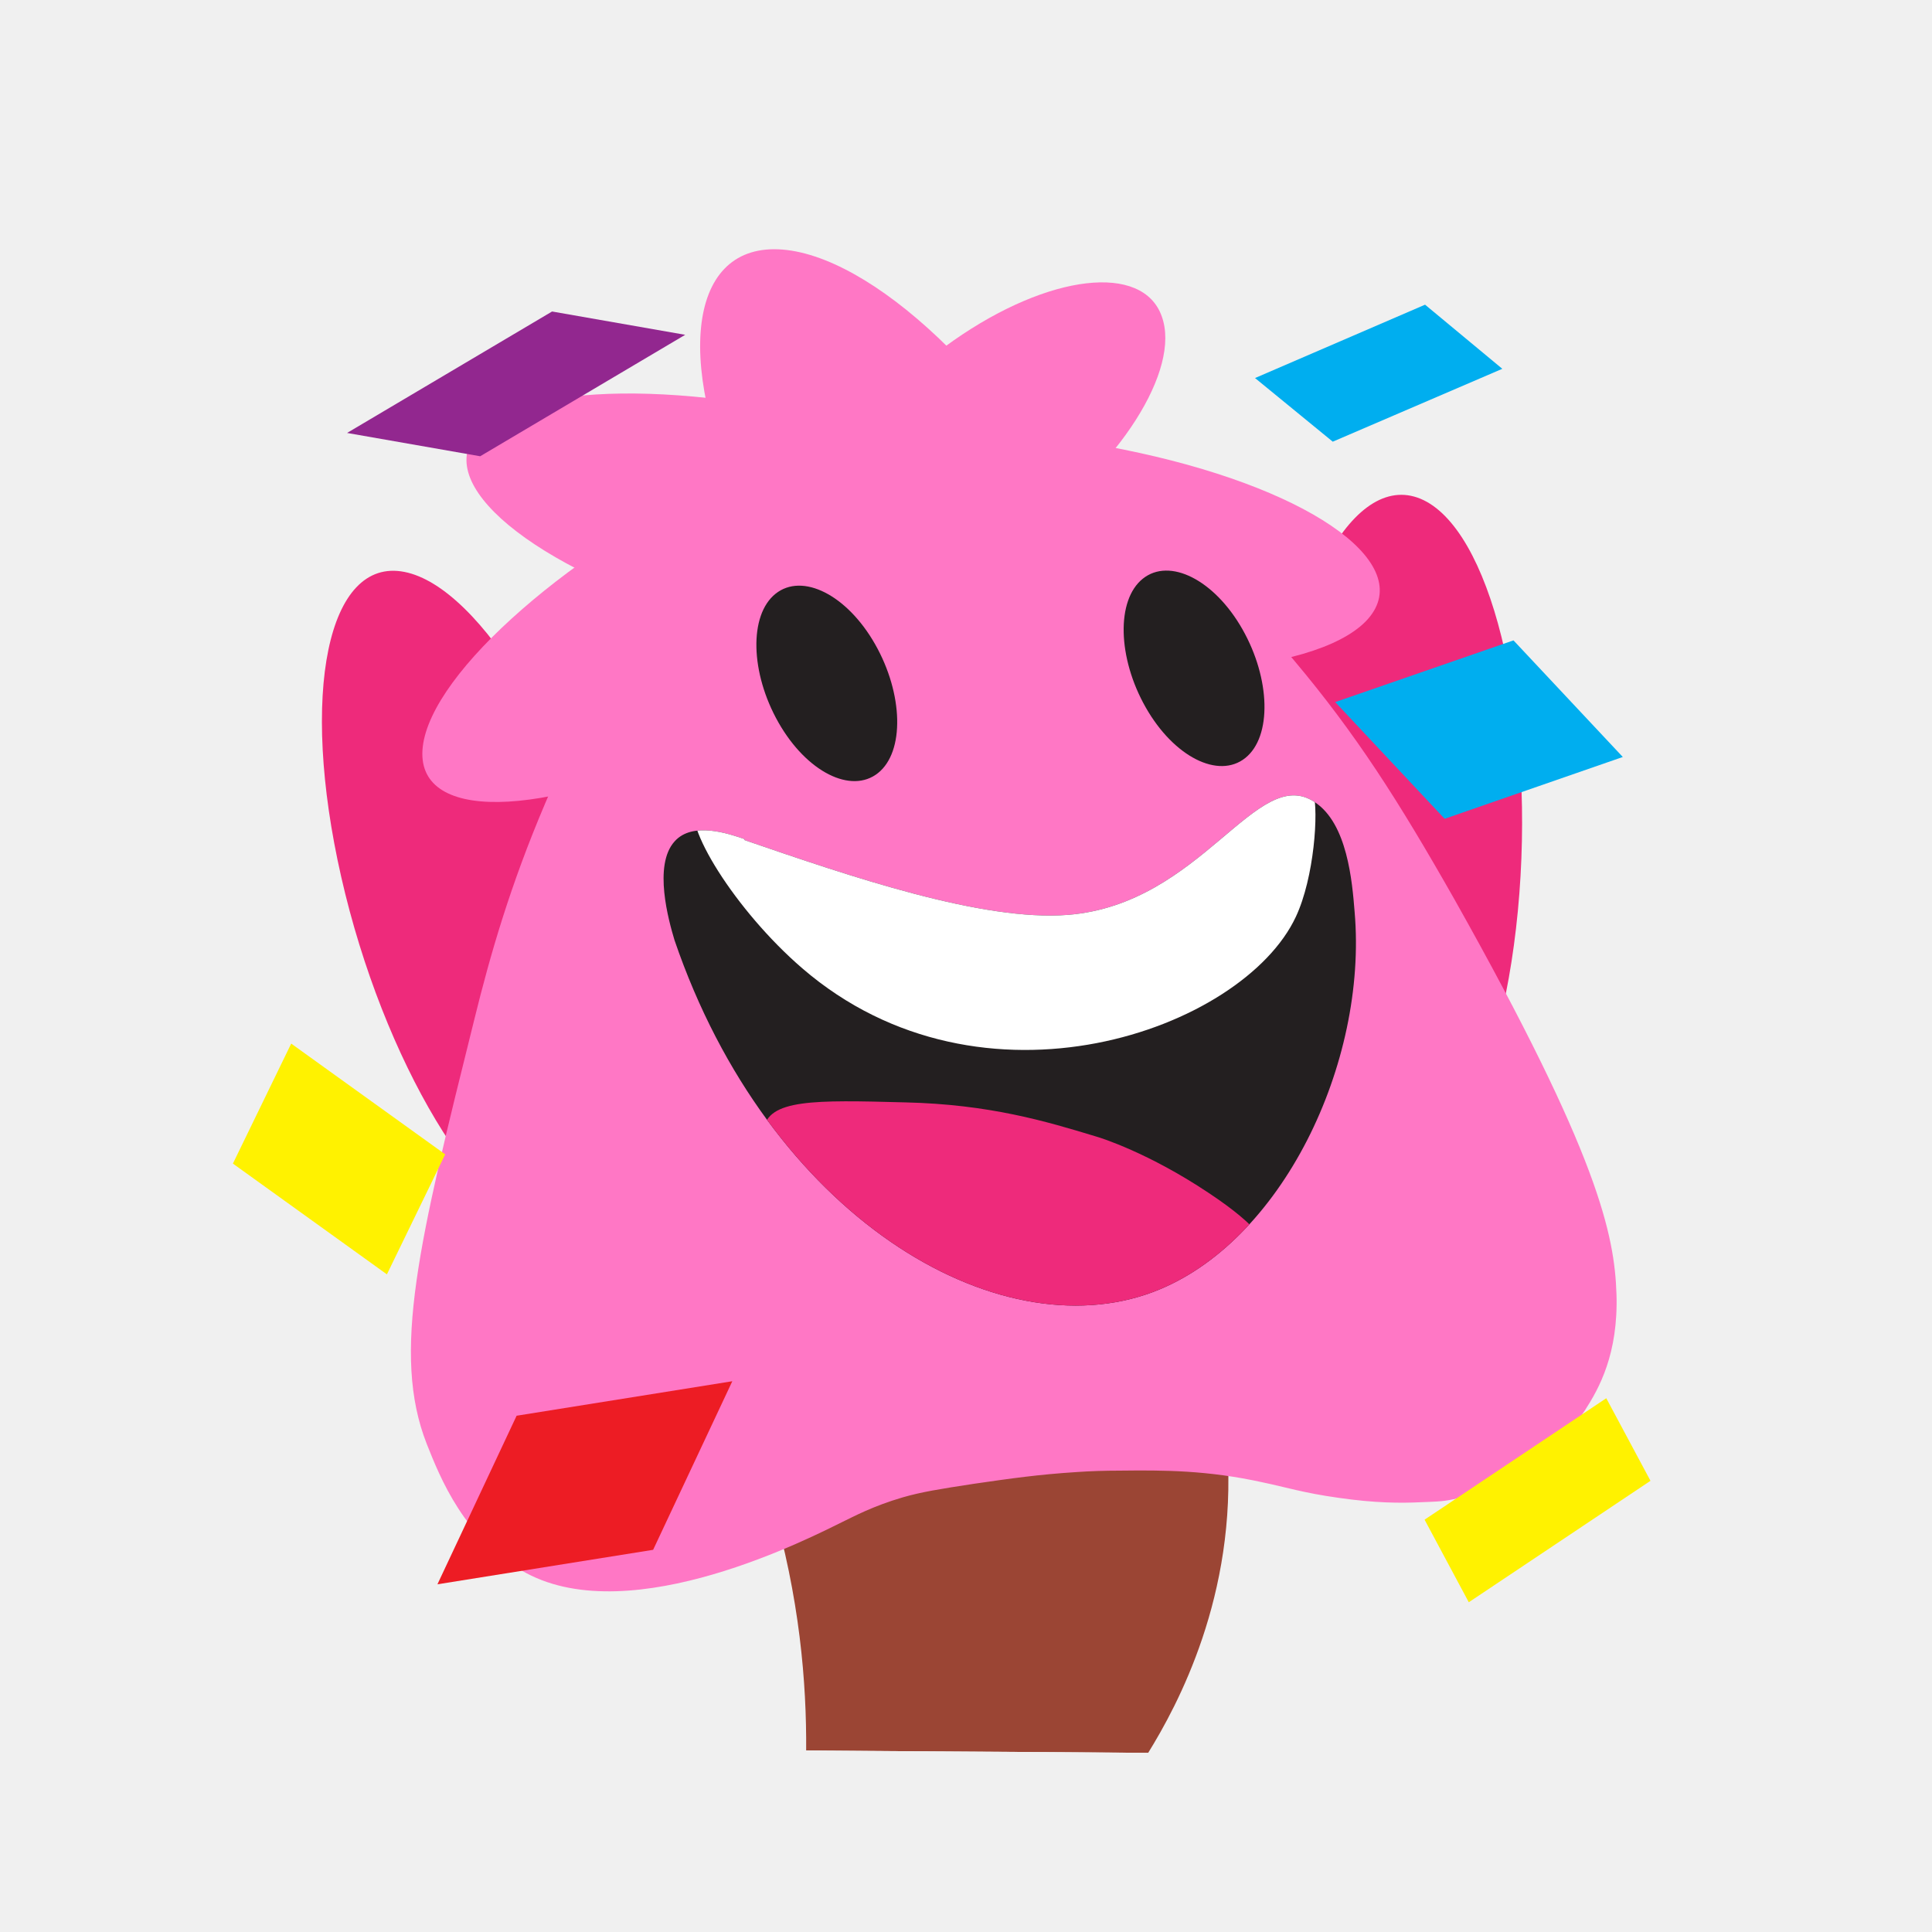
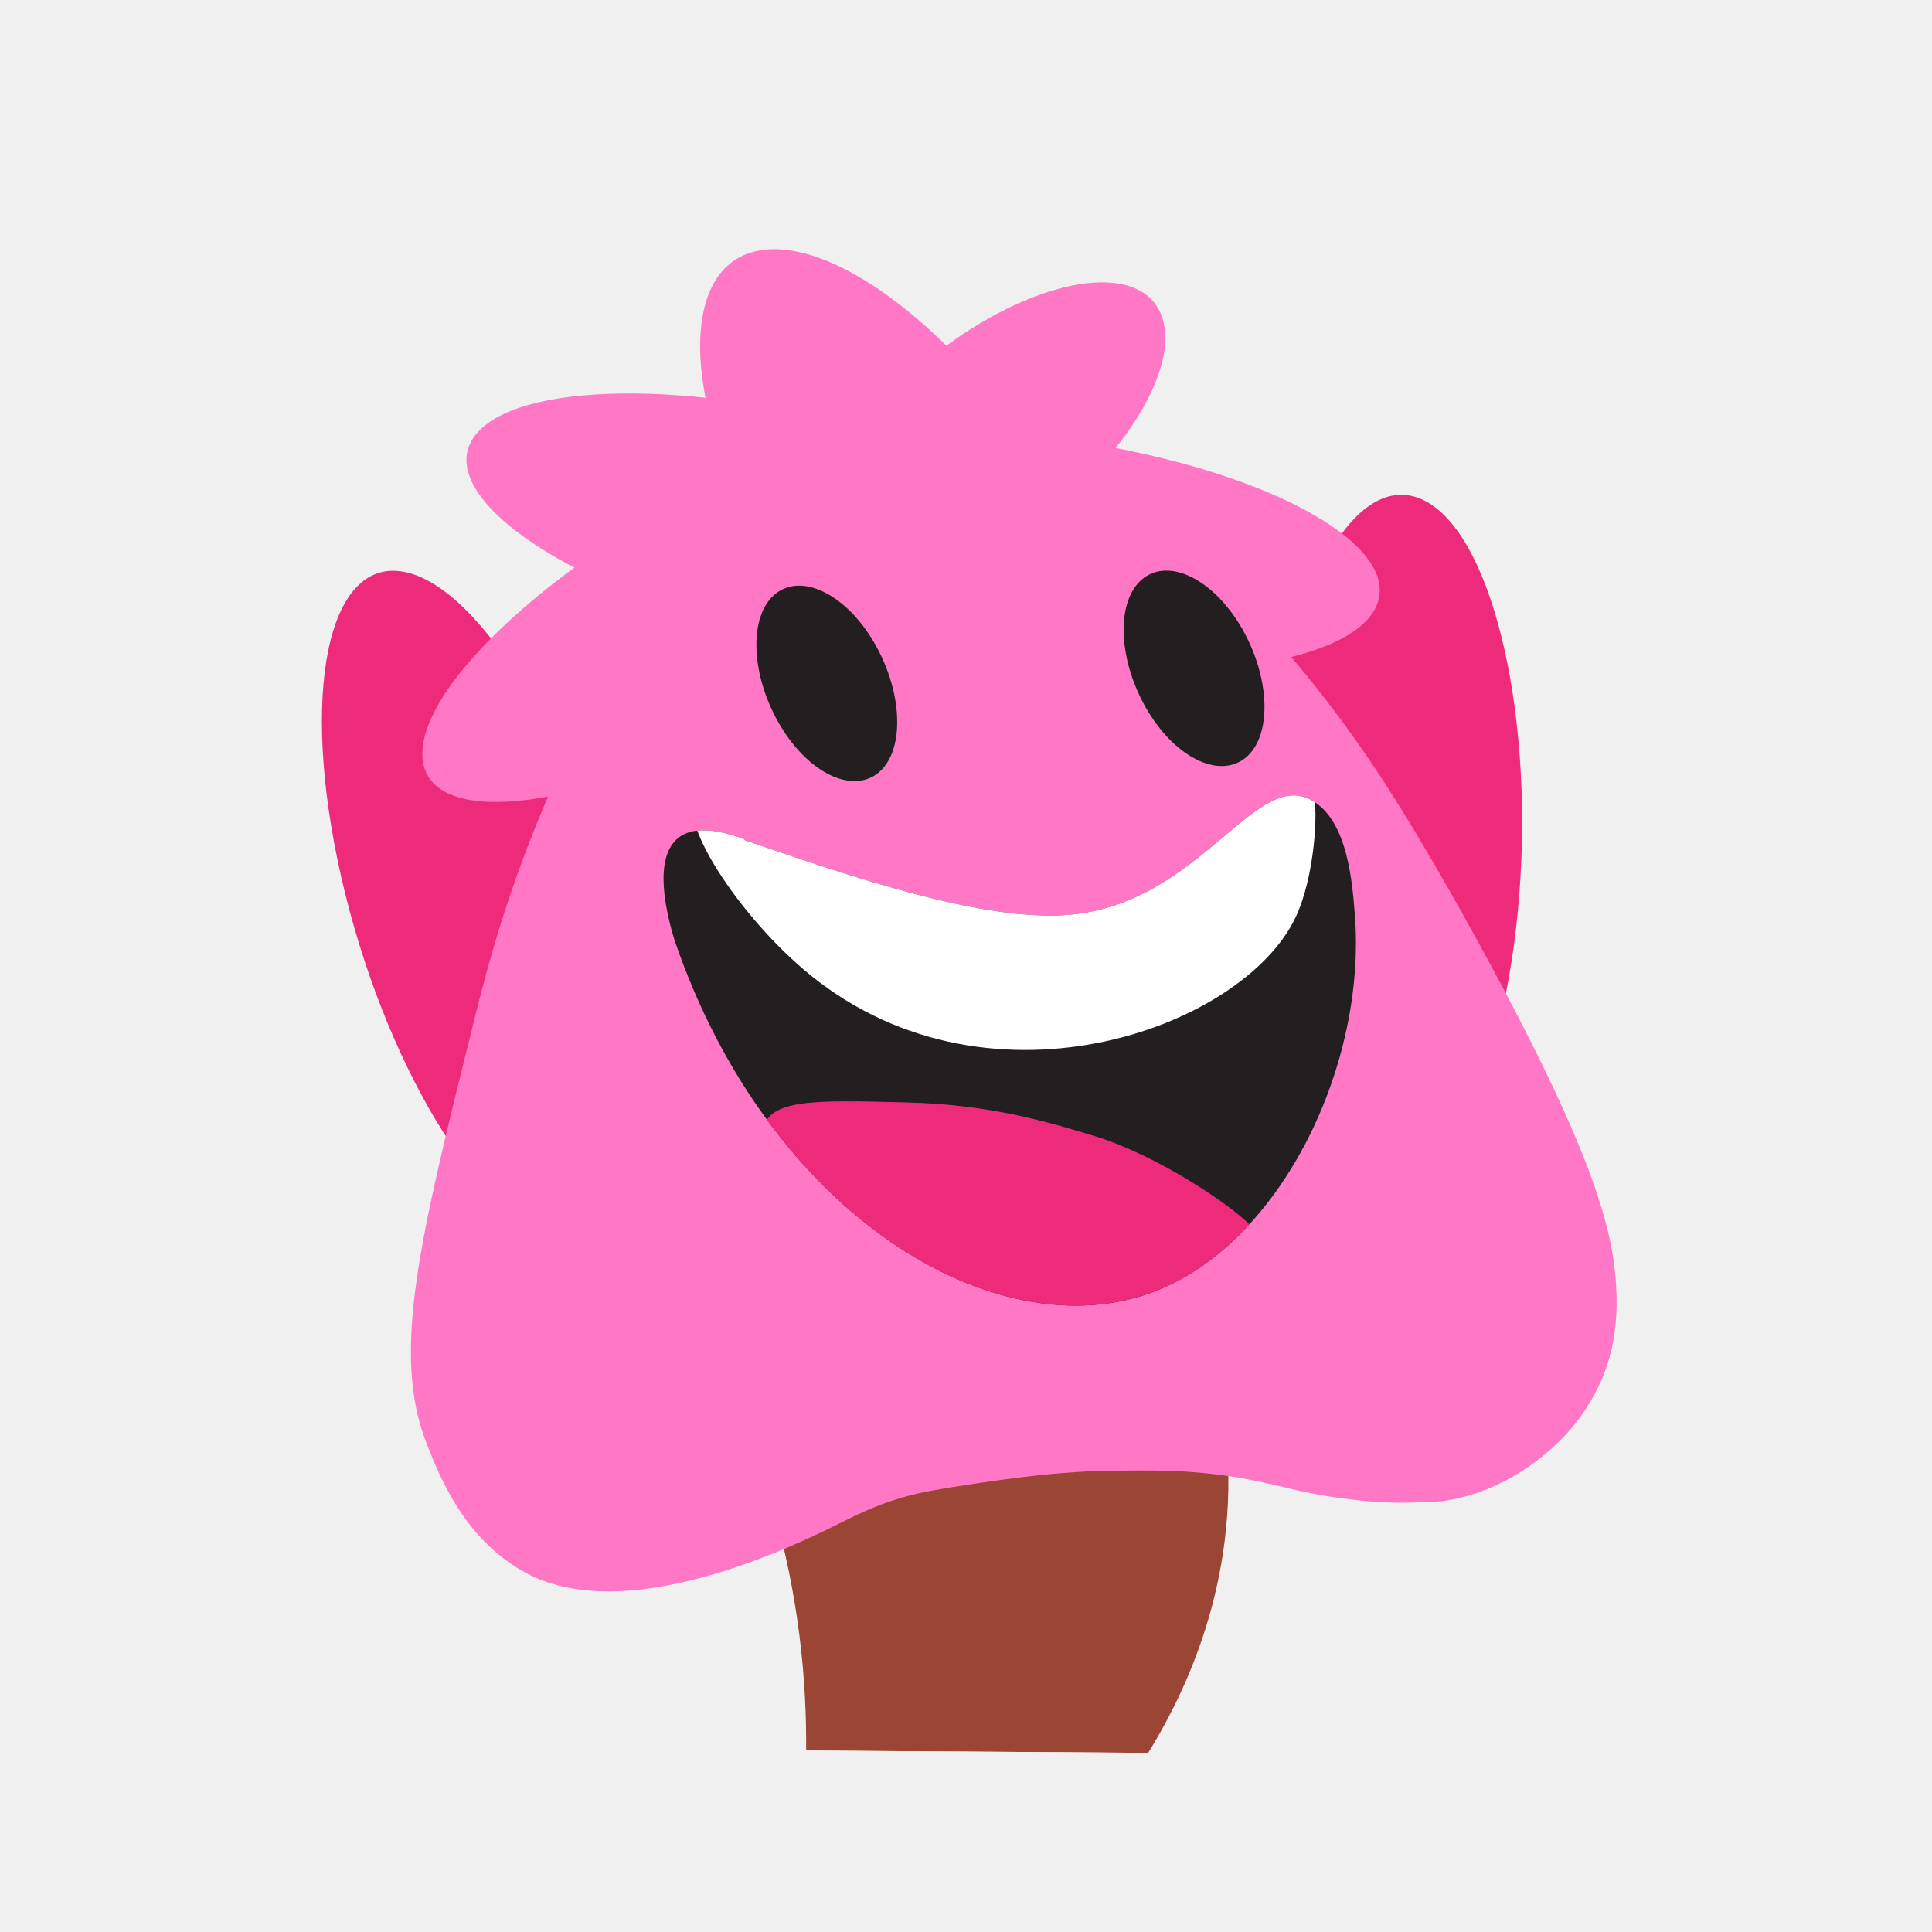
<svg xmlns="http://www.w3.org/2000/svg" width="256" height="256" viewBox="0 0 256 256" fill="none">
  <mask id="mask0_1_1545" style="mask-type:luminance" maskUnits="userSpaceOnUse" x="95" y="165" width="69" height="68">
    <path d="M152.459 232.265C137.267 232.137 122.012 232.072 106.819 231.944C106.883 223.06 105.983 211.666 102.185 198.856C100.189 192.098 97.679 186.112 95.168 180.961C115.188 175.747 135.271 170.534 155.291 165.319C158.381 171.113 162.243 180.318 163.016 192.098C164.303 211.409 156.386 226.022 152.523 232.265H152.459Z" fill="white" />
  </mask>
  <g mask="url(#mask0_1_1545)">
    <path d="M152.073 232.265C136.881 232.136 121.625 232.072 106.433 231.943C106.498 223.06 105.597 211.666 101.798 198.856C99.803 192.097 97.292 186.11 94.782 180.961C114.802 175.747 134.886 170.532 154.905 165.318C157.995 171.112 161.857 180.317 162.629 192.096C163.917 211.409 156 226.02 152.137 232.265H152.073Z" fill="#9B4534" />
    <path d="M88.474 219.003C91.306 217.587 94.138 216.171 97.035 214.819C97.808 214.433 98.387 213.854 98.838 213.145C99.417 212.502 99.803 211.793 99.996 210.956C100.254 210.12 100.318 209.219 100.125 208.382C100.125 207.545 99.803 206.708 99.352 206.001C98.451 204.649 97.164 203.425 95.49 203.039L93.752 202.782C92.594 202.782 91.499 203.103 90.534 203.683C87.637 205.035 84.804 206.451 81.972 207.867C81.2 208.254 80.62 208.833 80.17 209.54C79.59 210.185 79.204 210.892 79.011 211.729C78.754 212.566 78.689 213.467 78.882 214.304C78.882 215.141 79.204 215.977 79.655 216.686C80.556 218.038 81.843 219.261 83.517 219.647L85.255 219.904C86.414 219.904 87.508 219.582 88.474 219.003Z" fill="#FFF200" />
  </g>
  <path d="M73.733 163.841C63.562 161.846 50.752 140.538 45.216 116.206C39.68 91.873 43.414 73.784 53.584 75.781C63.755 77.776 76.565 99.083 82.101 123.416C87.637 147.748 83.903 165.836 73.733 163.841Z" fill="#EE2A7B" />
  <path d="M189.087 66.51C198.099 71.594 203.505 95.862 201.124 120.711C198.742 145.558 189.473 161.522 180.396 156.437C171.384 151.352 165.977 127.083 168.359 102.235C170.741 77.388 180.01 61.424 189.087 66.51Z" fill="#EE2A7B" />
  <path d="M214.192 171.434C214.448 179.416 211.874 183.987 210.008 186.883C207.24 191.131 200.931 196.989 192.562 198.663C191.082 198.984 189.923 198.984 188.314 199.05C185.61 199.178 182.263 199.178 177.37 198.47C172.736 197.826 170.354 197.053 167.264 196.41C159.926 194.8 154.197 194.8 148.468 194.866C146.344 194.866 144.412 194.93 142.61 195.058C137.589 195.38 133.985 195.895 129.092 196.603C124.457 197.311 122.076 197.698 119.629 198.405C115.639 199.564 112.935 201.045 111.97 201.495C107.528 203.684 83.839 215.979 69.741 208.447C61.566 204.071 58.283 195.702 56.545 191.325C51.846 179.352 55.515 164.546 62.854 135.064C64.978 126.438 67.617 117.297 72.252 106.418C73.99 102.298 76.05 97.922 78.496 93.351C91.306 69.341 100.897 52.153 116.282 49.9C131.989 47.583 145.893 61.358 163.08 78.417C166.234 81.507 169.002 84.533 171.512 87.557C179.623 97.213 185.159 105.839 192.756 119.228C211.874 153.217 213.934 163.645 214.192 171.499V171.434Z" fill="#FF77C5" />
  <path d="M135.12 61.916C133.904 71.848 115.199 88.222 93.386 98.428C71.527 108.679 54.849 108.91 56.021 98.931C57.193 88.952 75.942 72.626 97.754 62.419C119.566 52.212 136.292 51.937 135.12 61.916Z" fill="#FF77C5" />
  <path d="M180.976 82.326C173.975 89.473 149.169 91.106 125.644 85.953C102.056 80.806 88.671 70.853 95.667 63.641C102.663 56.43 127.476 54.861 151 60.014C174.525 65.167 187.972 75.114 180.976 82.326Z" fill="#FF77C5" />
  <path d="M147.18 83.373C139.52 89.81 114.672 89.039 91.756 81.635C68.776 74.232 56.416 63.032 64.077 56.531C71.737 50.029 96.584 50.866 119.501 58.268C142.417 65.671 154.84 76.872 147.18 83.373Z" fill="#FF77C5" />
  <path d="M153.939 41.918C156.515 48.999 148.275 61.873 135.594 70.757C122.912 79.64 110.488 81.056 107.978 73.975C105.467 66.894 113.643 54.02 126.324 45.136C139.006 36.253 151.429 34.837 153.939 41.918Z" fill="#FF77C5" />
  <path d="M140.228 108.287C127.933 107.772 109.717 90.52 99.481 69.728C89.246 48.936 90.92 32.521 103.15 33.036C115.381 33.551 133.663 50.802 143.897 71.594C154.133 92.387 152.459 108.801 140.228 108.287Z" fill="#FF77C5" />
  <path d="M98.644 111.183C96.584 110.475 91.756 108.802 89.375 111.505C86.542 114.66 88.602 121.998 89.375 124.572C101.863 161.135 132.053 179.031 152.845 171.177C169.839 164.74 181.233 140.859 179.495 120.839C179.173 116.783 178.529 109.123 174.216 106.291C166.491 101.141 159.282 119.809 141.516 121.225C130.186 122.126 112.677 116.14 98.644 111.312V111.183Z" fill="#231F20" />
  <mask id="mask1_1_1545" style="mask-type:luminance" maskUnits="userSpaceOnUse" x="87" y="105" width="93" height="68">
    <path d="M98.644 111.183C96.584 110.475 91.756 108.802 89.375 111.505C86.542 114.66 88.602 121.998 89.375 124.572C101.863 161.135 132.053 179.031 152.845 171.177C169.839 164.74 181.233 140.859 179.495 120.839C179.173 116.783 178.529 109.123 174.216 106.291C166.491 101.141 159.282 119.809 141.516 121.225C130.186 122.126 112.677 116.14 98.644 111.312V111.183Z" fill="white" />
  </mask>
  <g mask="url(#mask1_1_1545)">
    <path d="M161.471 182.505C159.089 184.437 156.965 184.694 156.256 184.822C137.009 187.205 122.719 176.712 122.719 176.712C113.578 169.953 100.189 156.306 101.155 149.74C101.734 145.62 107.85 145.749 119.951 146.071C131.087 146.328 138.619 148.581 145.185 150.577C145.893 150.77 152.201 152.765 160.119 158.044C167.007 162.614 168.101 164.996 168.423 166.992C169.389 172.721 165.075 179.544 161.471 182.44V182.505Z" fill="#EE2A7B" />
    <path d="M171.384 100.626C171.384 100.626 171.513 100.754 171.642 100.883C171.642 100.883 173.186 102.299 174.023 105.068C174.732 107.513 174.152 116.268 171.706 121.482C164.69 136.48 130.122 148.84 106.304 128.305C97.421 120.646 90.212 108.994 92.207 106.354C93.43 104.745 98.709 105.711 102.056 107.32C103.794 108.157 104.309 108.801 106.819 109.895C108.751 110.732 110.103 111.054 112.999 111.826C117.826 113.114 118.857 113.5 120.594 113.951C124.329 114.916 133.404 117.298 140.743 116.461C155.934 114.788 169.002 98.565 171.448 100.561L171.384 100.626Z" fill="white" />
  </g>
  <path d="M164.626 83.374C168.359 89.941 168.552 97.6 165.011 100.434C161.471 103.266 155.549 100.304 151.816 93.739C148.081 87.172 147.889 79.512 151.429 76.68C154.969 73.847 160.891 76.809 164.626 83.374Z" fill="#231F20" />
  <path d="M115.96 85.371C119.693 91.937 119.887 99.597 116.346 102.429C112.806 105.261 106.883 102.301 103.15 95.734C99.417 89.169 99.224 81.508 102.764 78.676C106.304 75.844 112.227 78.804 115.96 85.371Z" fill="#231F20" />
-   <path d="M81.65 46.037L62.983 57.045L55.129 55.693L73.797 44.685L81.65 46.037Z" fill="#92278F" />
-   <path d="M63.626 60.457L45.988 57.368L73.153 41.275L90.791 44.364L63.626 60.457Z" fill="#92278F" />
-   <path d="M50.044 164.032L34.916 153.154L39.809 143.176L54.936 154.055L50.044 164.032Z" fill="#FFF200" />
-   <path d="M51.267 168.859L30.861 154.182L38.586 138.282L58.991 152.958L51.267 168.859ZM39.036 152.121L48.821 159.203L50.816 155.083L41.032 148.002L39.036 152.121Z" fill="#FFF200" />
-   <path d="M176.598 58.525L166.298 50.093L188.828 40.372L199.064 48.869L176.598 58.525Z" fill="#00AEEF" />
-   <path d="M214.513 195.186L195.78 207.674L192.948 202.396L211.68 189.908L214.513 195.186Z" fill="#ED1C24" />
-   <path d="M194.622 212.308L188.764 201.365L212.839 185.272L218.698 196.215L194.622 212.308Z" fill="#FFF200" />
-   <path d="M182.649 94.446L192.305 104.81L209.235 98.888L199.579 88.589L182.649 94.446Z" fill="#00AEEF" />
-   <path d="M191.404 108.479L176.92 93.029L200.545 84.854L215.029 100.304L191.468 108.479H191.404ZM188.378 95.862L193.206 101.012L203.505 97.471L198.678 92.322L188.378 95.862Z" fill="#00AEEF" />
-   <path d="M70.643 190.487L63.433 205.807L84.354 202.46L91.499 187.14L70.643 190.487Z" fill="#ED1C24" />
-   <path d="M57.962 209.928L68.454 187.592L97.035 183.021L86.543 205.358L57.962 209.928ZM72.831 193.449L68.969 201.688L82.165 199.565L86.028 191.325L72.831 193.449Z" fill="#ED1C24" />
</svg>
